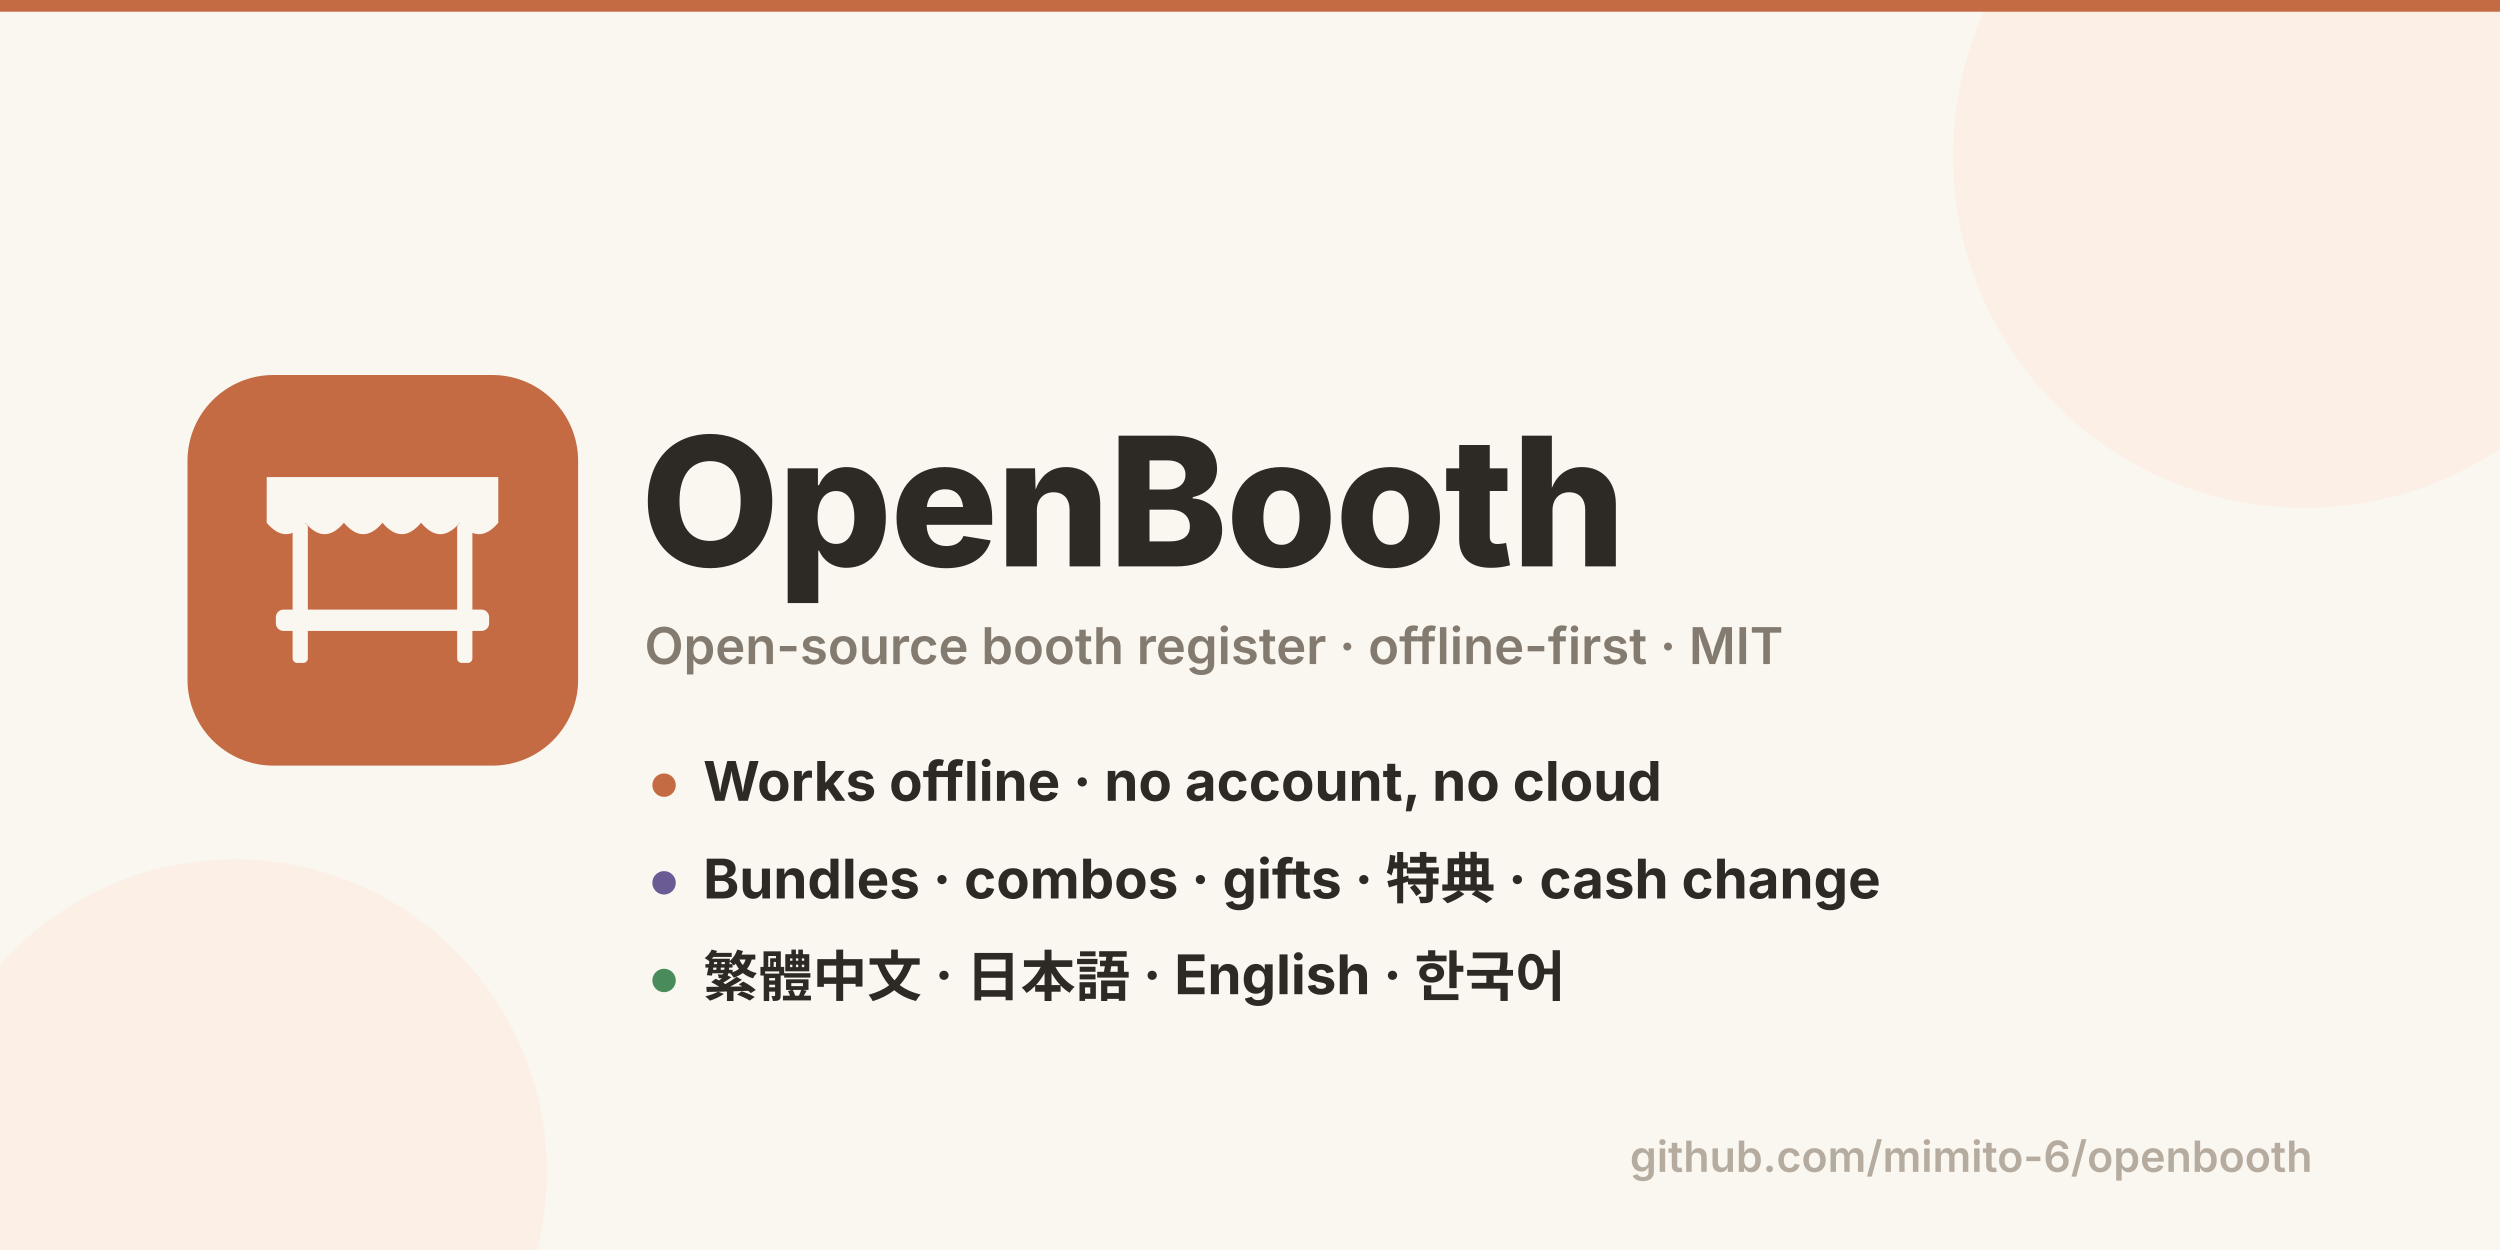
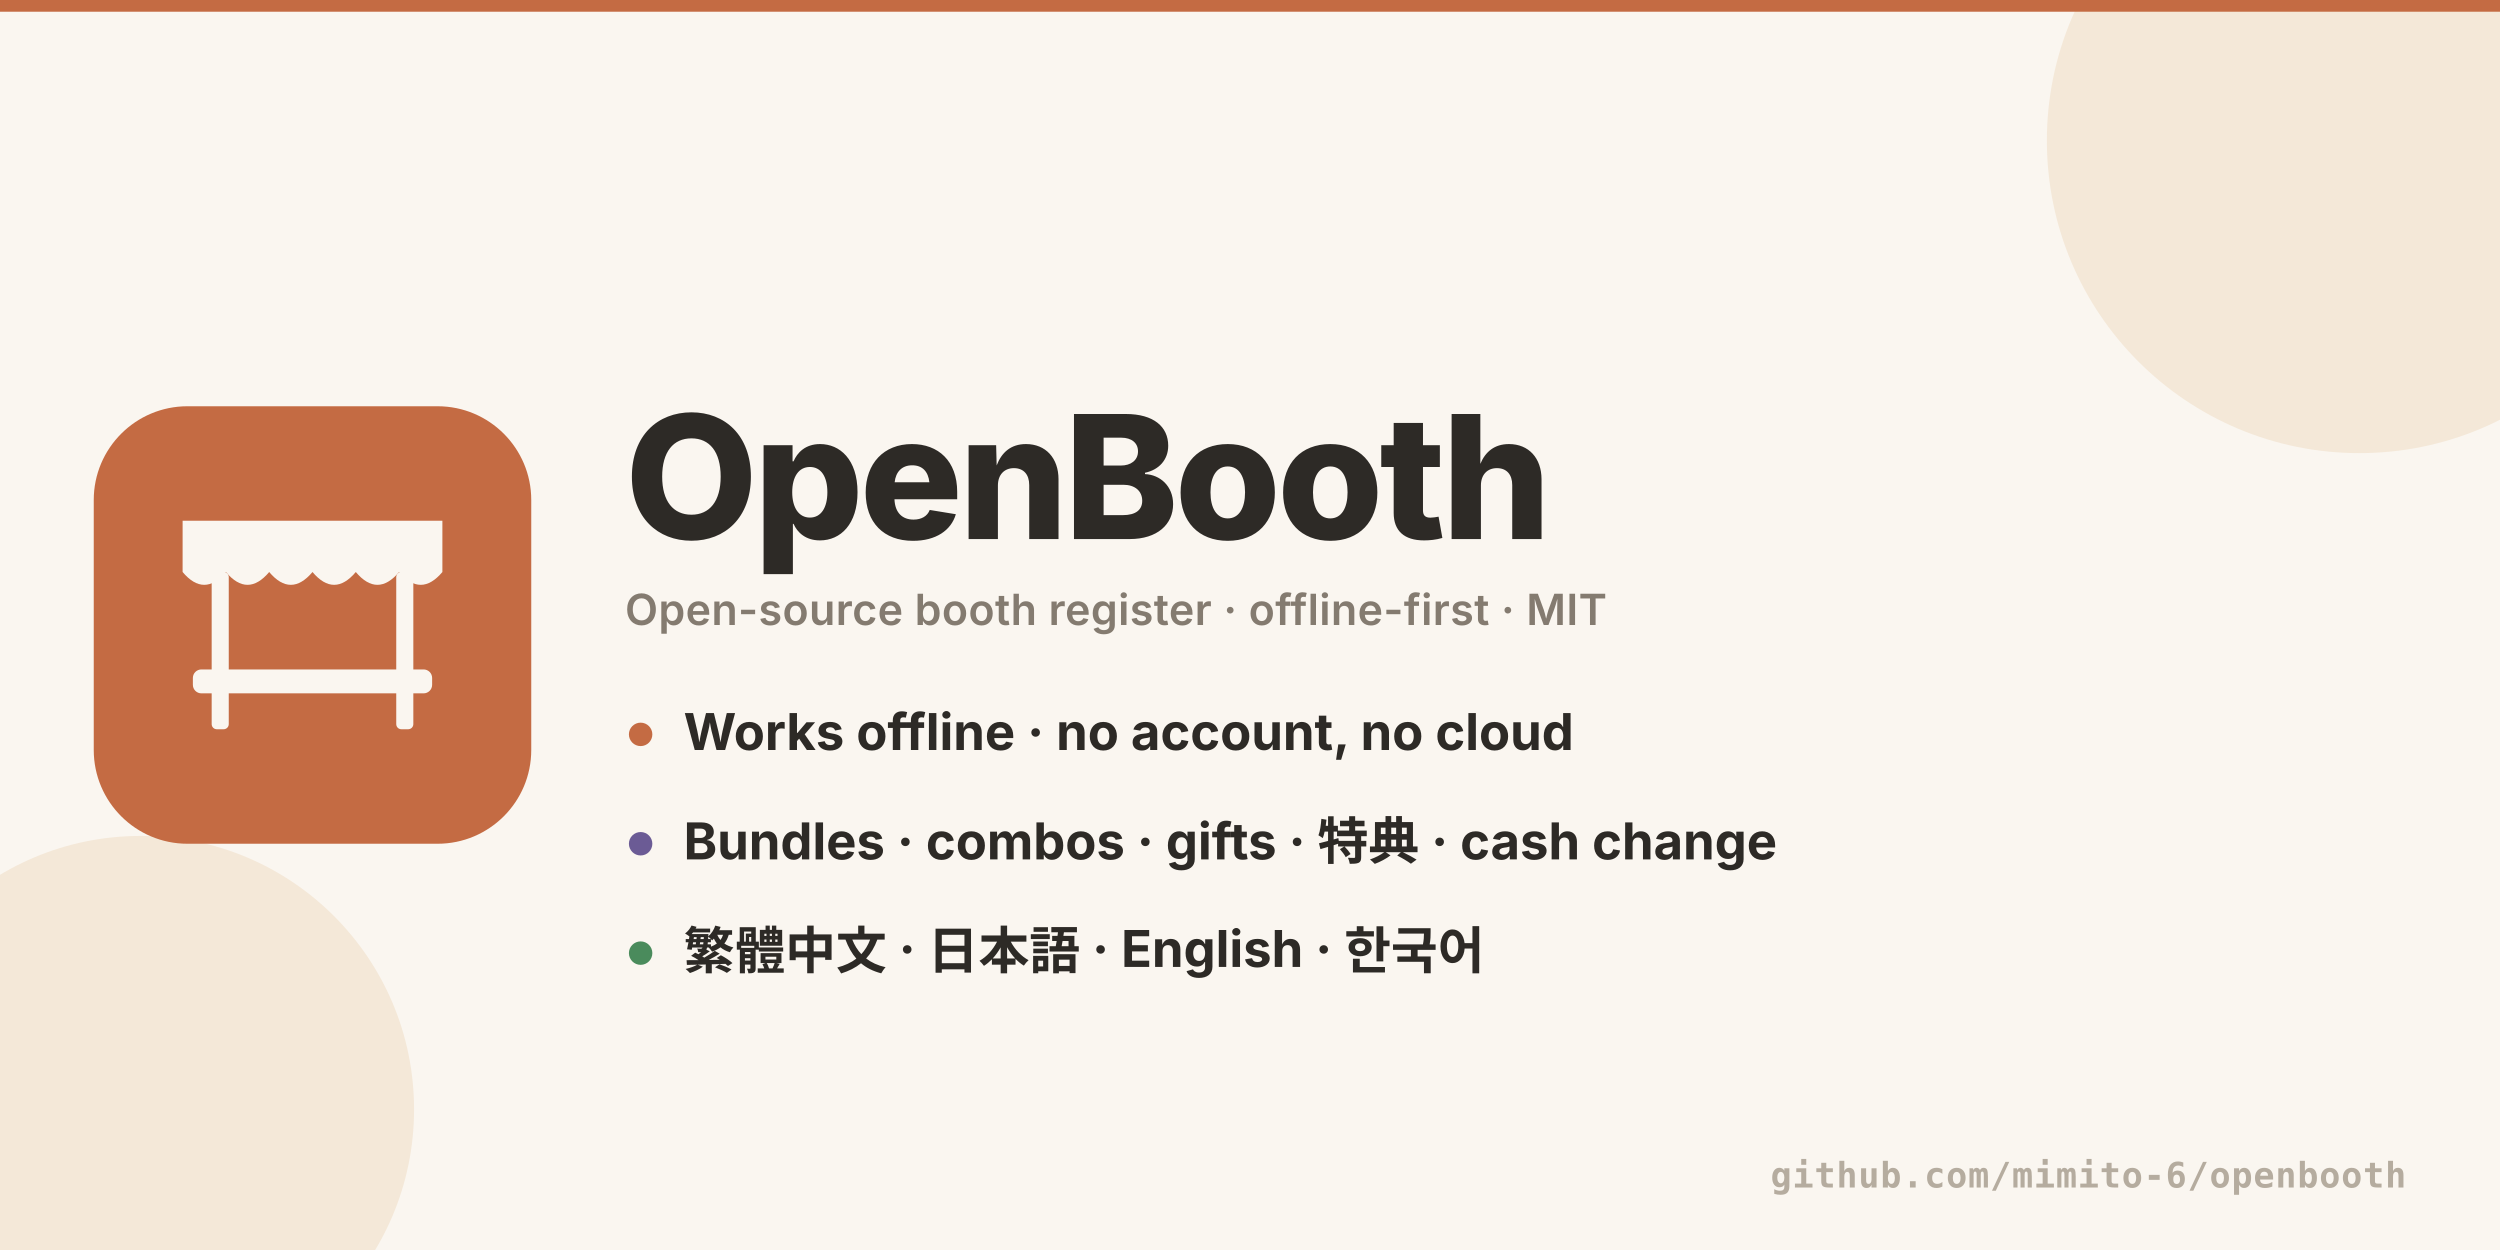
<svg xmlns="http://www.w3.org/2000/svg" viewBox="0 0 1280 640" width="1280" height="640">
  <rect width="1280" height="640" fill="#faf6f0" />
-   <circle cx="1180" cy="80" r="180" fill="#fbefe6" />
-   <circle cx="120" cy="600" r="160" fill="#fbefe6" />
-   <g transform="translate(96, 192)">
-     <rect width="200" height="200" rx="44" fill="#c46b43" />
-     <g fill="#faf6f0" transform="translate(0,0) scale(0.39)">
+   <circle cx="1208" cy="72" r="160" fill="#f4e8d8" />
+   <circle cx="72" cy="568" r="140" fill="#f4e8d8" />
+   <rect x="0" y="0" width="1280" height="6" fill="#c46b43" />
+   <g transform="translate(48,208)">
+     <rect width="224" height="224" rx="48" fill="#c46b43" />
+     <g transform="scale(0.4375)" fill="#faf6f0">
      <path d="M104 134 H408 V194                q-25.33 30 -50.67 0                q-25.33 30 -50.67 0                q-25.33 30 -50.67 0                q-25.33 30 -50.67 0                q-25.33 30 -50.67 0                q-25.33 30 -50.67 0 Z" />
      <rect x="138" y="194" width="20" height="184" rx="6" />
      <rect x="354" y="194" width="20" height="184" rx="6" />
      <rect x="116" y="308" width="280" height="28" rx="10" />
    </g>
-     <text x="232" y="98" font-family="-apple-system, BlinkMacSystemFont, 'Segoe UI', 'PingFang TC', 'Hiragino Sans', sans-serif" font-size="92" font-weight="800" fill="#2d2a26" letter-spacing="-1">OpenBooth</text>
-     <text x="234" y="148" font-family="-apple-system, BlinkMacSystemFont, 'Segoe UI', 'PingFang TC', 'Hiragino Sans', sans-serif" font-size="26" font-weight="600" fill="#847b70">Open-source booth register · offline-first · MIT</text>
-     <g transform="translate(232, 196)" font-family="-apple-system, BlinkMacSystemFont, 'Segoe UI', 'PingFang TC', 'Hiragino Sans', sans-serif" fill="#2d2a26">
-       <g>
-         <circle cx="12" cy="14" r="6" fill="#c46b43" />
-         <text x="32" y="22" font-size="28" font-weight="700">Works offline · no account, no cloud</text>
-       </g>
-       <g transform="translate(0, 50)">
-         <circle cx="12" cy="14" r="6" fill="#6b5b95" />
-         <text x="32" y="22" font-size="28" font-weight="700">Bundles · combos · gifts · 特典 · cash change</text>
-       </g>
-       <g transform="translate(0, 100)">
-         <circle cx="12" cy="14" r="6" fill="#4a8b5c" />
-         <text x="32" y="22" font-size="28" font-weight="700">繁體中文 · 日本語 · English · 한국어</text>
-       </g>
+   </g>
+   <g font-family="-apple-system, BlinkMacSystemFont, 'Segoe UI', 'PingFang TC', 'Hiragino Sans', 'Noto Sans CJK', sans-serif" fill="#2d2a26">
+     <text x="320" y="276" font-size="88" font-weight="800" letter-spacing="-2">OpenBooth</text>
+     <text x="320" y="320" font-size="22" font-weight="600" fill="#847b70" letter-spacing="0.2">Open-source booth register · offline-first · MIT</text>
+     <g font-size="26" font-weight="700">
+       <circle cx="328" cy="376" r="6" fill="#c46b43" />
+       <text x="350" y="384">Works offline · no account, no cloud</text>
+       <circle cx="328" cy="432" r="6" fill="#6b5b95" />
+       <text x="350" y="440">Bundles · combos · gifts · 特典 · cash change</text>
+       <circle cx="328" cy="488" r="6" fill="#4a8b5c" />
+       <text x="350" y="496">繁體中文 · 日本語 · English · 한국어</text>
    </g>
  </g>
-   <text x="1184" y="600" text-anchor="end" font-family="-apple-system, BlinkMacSystemFont, 'Segoe UI', monospace" font-size="22" font-weight="600" fill="#b5ac9f">github.com/mimito-6/openbooth</text>
-   <rect x="0" y="0" width="1280" height="6" fill="#c46b43" />
+   <text x="1232" y="608" text-anchor="end" font-family="ui-monospace, 'SF Mono', 'JetBrains Mono', Menlo, monospace" font-size="18" font-weight="600" fill="#b5ac9f" letter-spacing="0.4">
+     github.com/mimito-6/openbooth
+   </text>
</svg>
